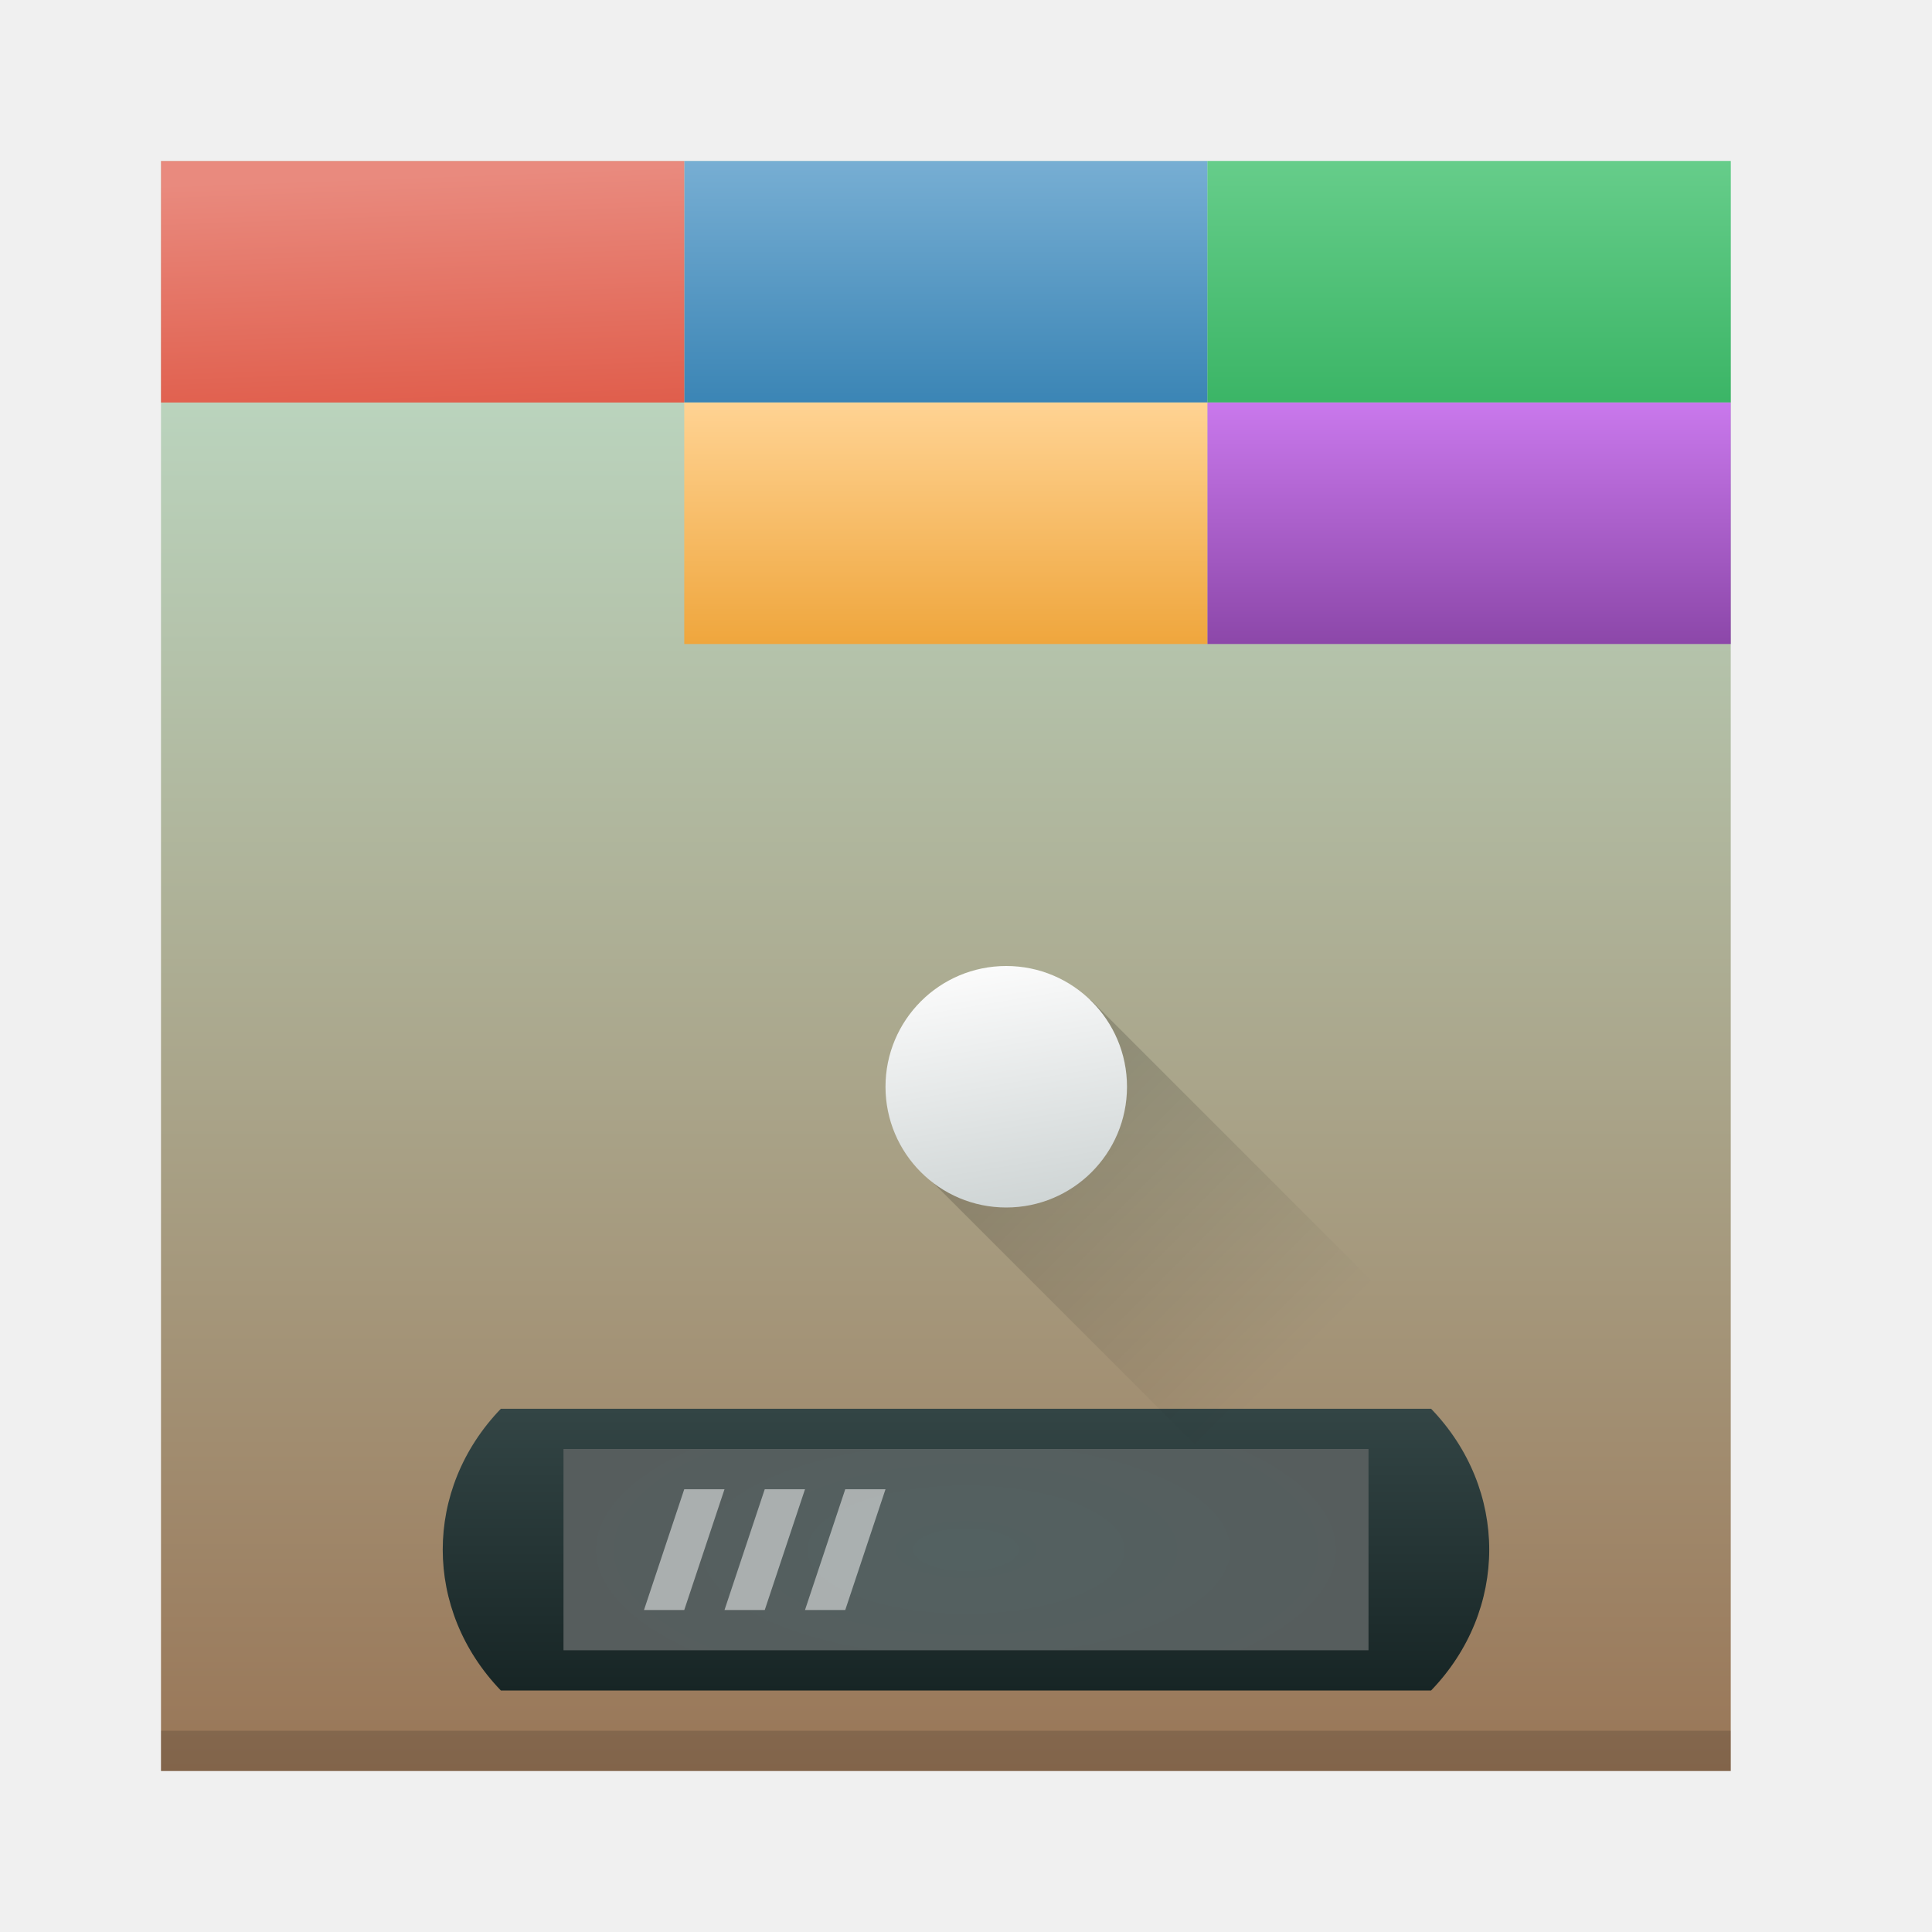
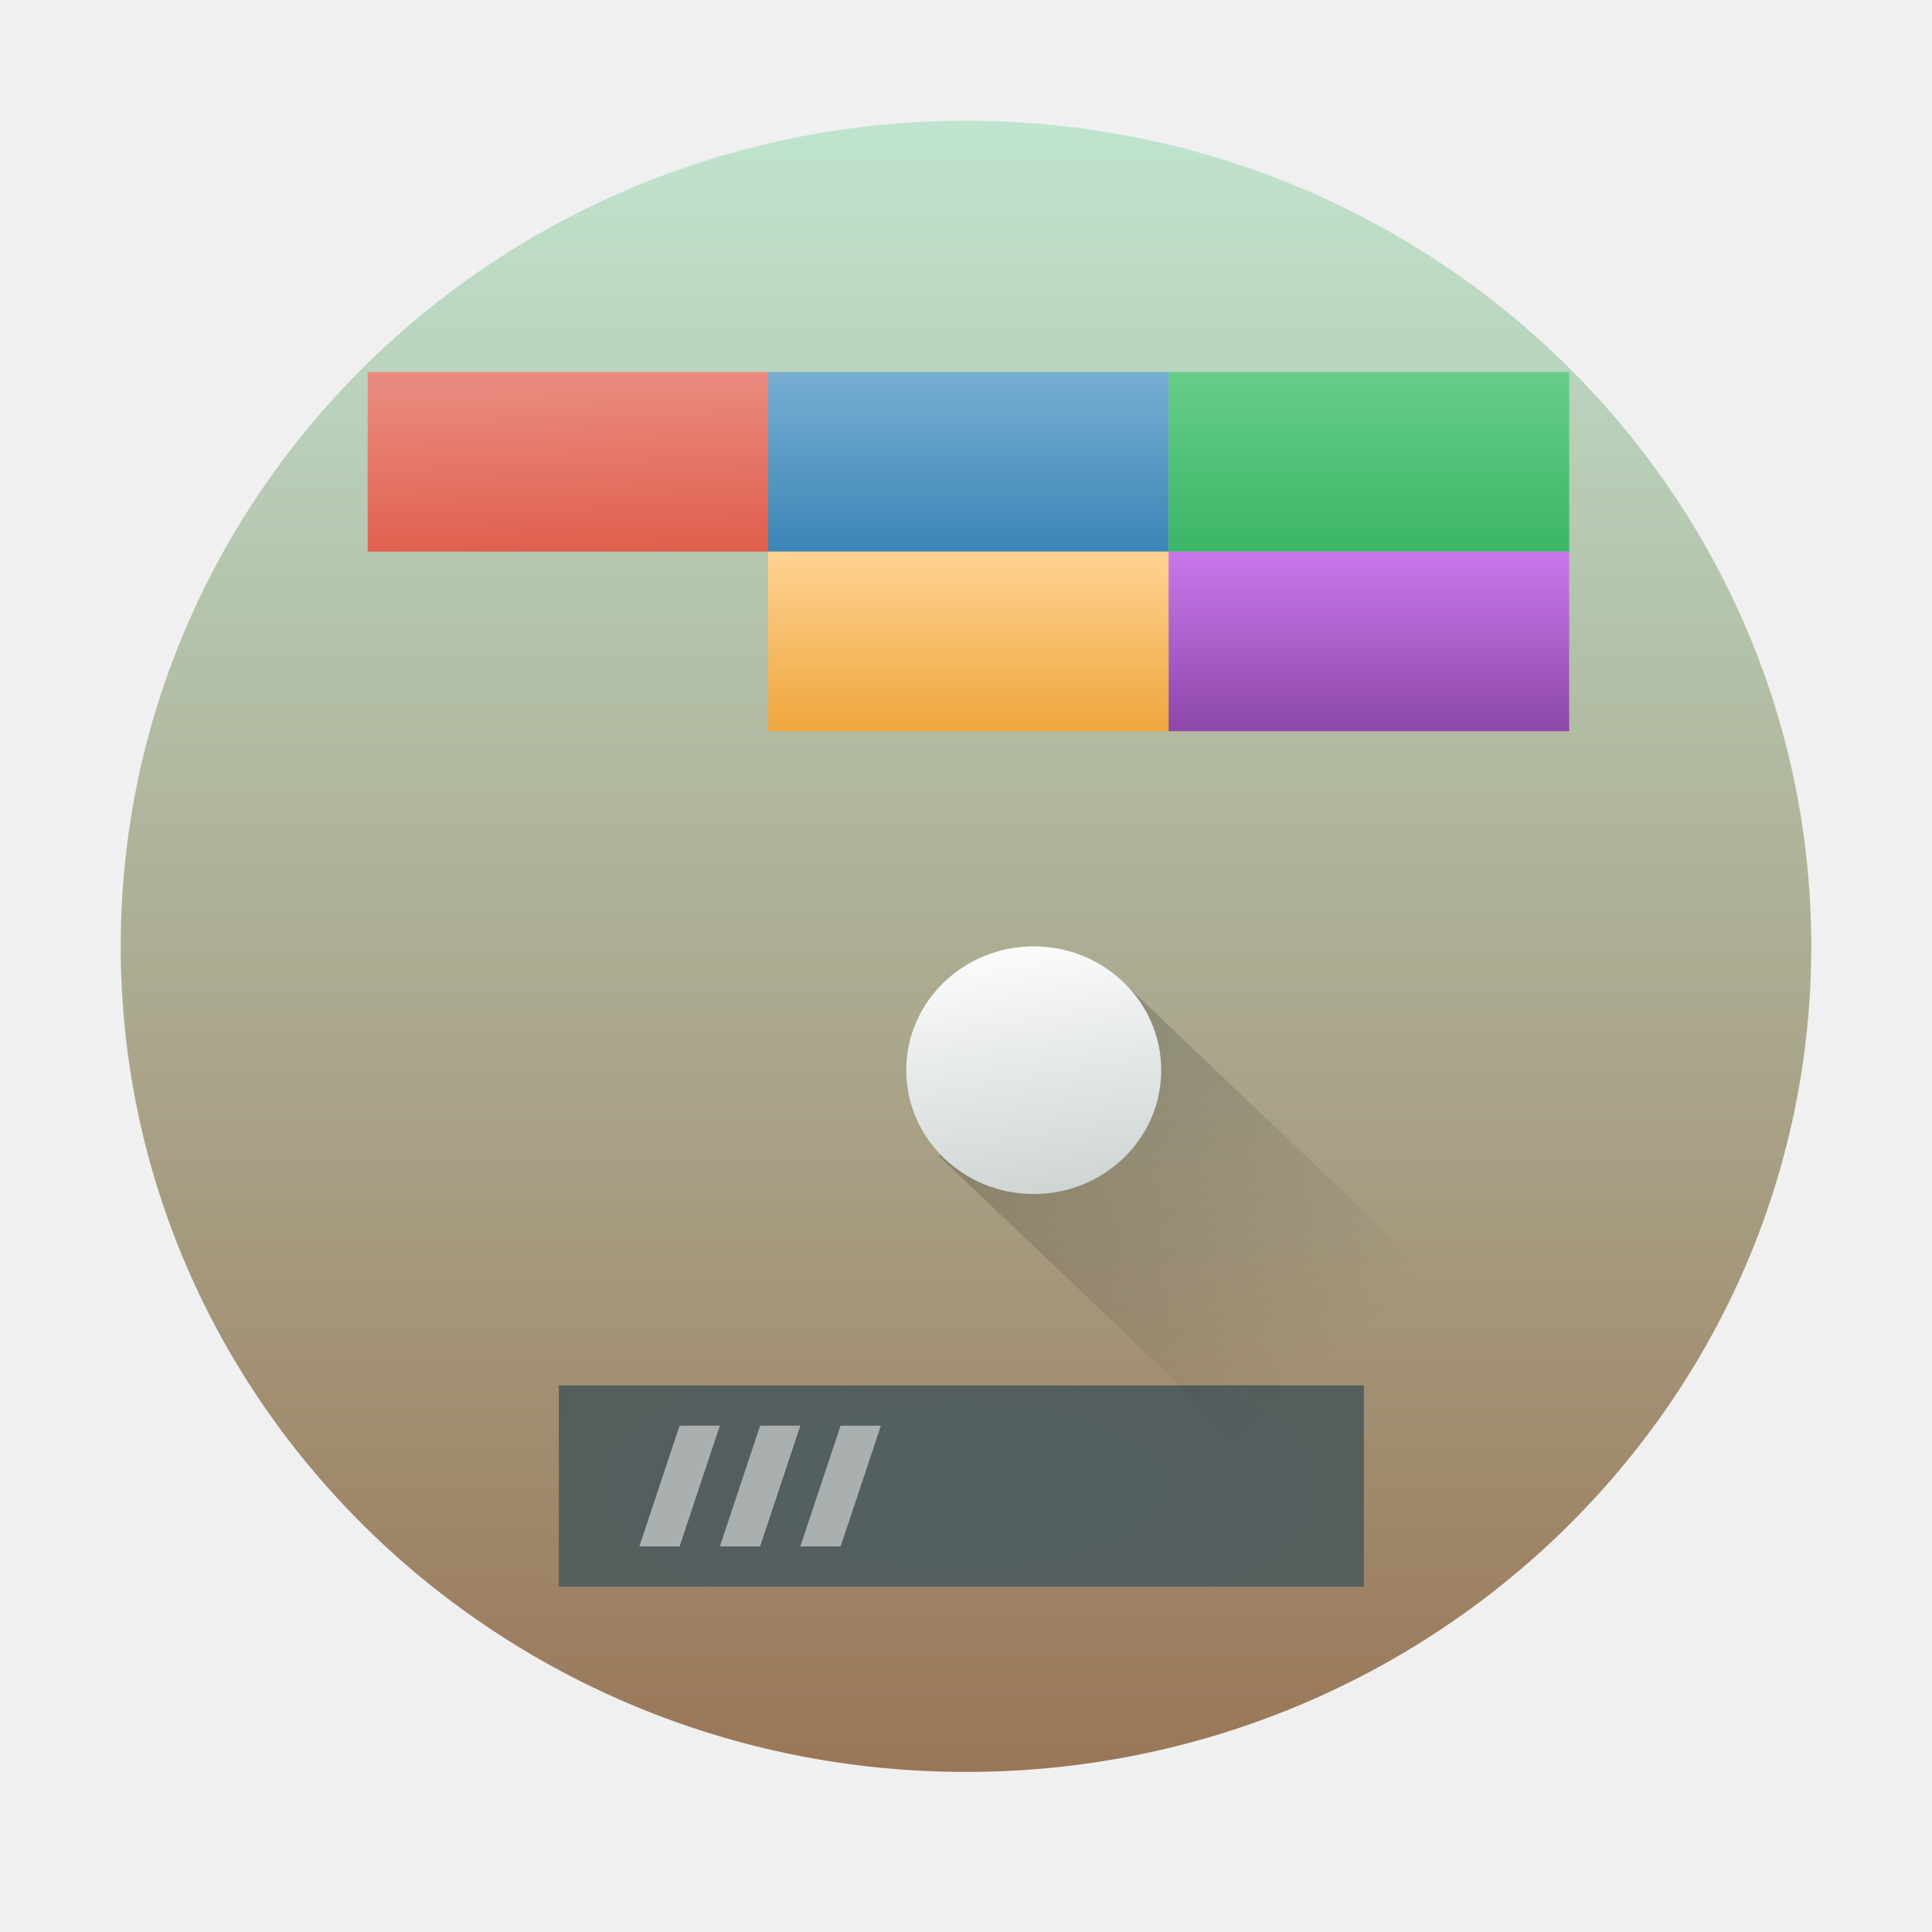
- <svg xmlns="http://www.w3.org/2000/svg" xmlns:xlink="http://www.w3.org/1999/xlink" width="48" height="48" version="1.1">
-   <defs>
+ <svg xmlns="http://www.w3.org/2000/svg" xmlns:xlink="http://www.w3.org/1999/xlink" width="48" height="48" version="1.1" id="svg90">
+   <defs id="defs62">
    <linearGradient id="linearGradient4250">
-       <stop offset="0" style="stop-color:#efa63d;stop-opacity:1" />
-       <stop offset="1" style="stop-color:#ffd393;stop-opacity:1" />
+       <stop offset="0" style="stop-color:#efa63d;stop-opacity:1" id="stop2" />
+       <stop offset="1" style="stop-color:#ffd393;stop-opacity:1" id="stop4" />
    </linearGradient>
    <linearGradient id="linearGradient4244">
-       <stop offset="0" style="stop-color:#8c47a9;stop-opacity:1" />
-       <stop offset="1" style="stop-color:#c978ec;stop-opacity:1" />
+       <stop offset="0" style="stop-color:#8c47a9;stop-opacity:1" id="stop7" />
+       <stop offset="1" style="stop-color:#c978ec;stop-opacity:1" id="stop9" />
    </linearGradient>
    <linearGradient id="linearGradient4224">
-       <stop style="stop-color:#000000;stop-opacity:1;" offset="0" />
-       <stop style="stop-color:#000000;stop-opacity:0;" offset="1" />
+       <stop style="stop-color:#000000;stop-opacity:1;" offset="0" id="stop12" />
+       <stop style="stop-color:#000000;stop-opacity:0;" offset="1" id="stop14" />
    </linearGradient>
    <linearGradient id="linearGradient4207">
-       <stop style="stop-color:#3bb566;stop-opacity:1;" offset="0" />
-       <stop style="stop-color:#66cd8a;stop-opacity:1" offset="1" />
+       <stop style="stop-color:#3bb566;stop-opacity:1;" offset="0" id="stop17" />
+       <stop style="stop-color:#66cd8a;stop-opacity:1" offset="1" id="stop19" />
    </linearGradient>
    <linearGradient id="linearGradient4191">
-       <stop style="stop-color:#3b85b5;stop-opacity:1;" offset="0" />
-       <stop style="stop-color:#77aed3;stop-opacity:1" offset="1" />
+       <stop style="stop-color:#3b85b5;stop-opacity:1;" offset="0" id="stop22" />
+       <stop style="stop-color:#77aed3;stop-opacity:1" offset="1" id="stop24" />
    </linearGradient>
    <linearGradient id="linearGradient4375">
-       <stop style="stop-color:#e05e4c;stop-opacity:1;" offset="0" />
-       <stop style="stop-color:#e98a7e;stop-opacity:1" offset="1" />
+       <stop style="stop-color:#e05e4c;stop-opacity:1;" offset="0" id="stop27" />
+       <stop style="stop-color:#e98a7e;stop-opacity:1" offset="1" id="stop29" />
    </linearGradient>
    <linearGradient id="linearGradient4369">
-       <stop offset="0" style="stop-color:#334545;stop-opacity:1" />
-       <stop offset="1" style="stop-color:#172525;stop-opacity:1" />
+       <stop offset="0" style="stop-color:#334545;stop-opacity:1" id="stop32" />
+       <stop offset="1" style="stop-color:#172525;stop-opacity:1" id="stop34" />
    </linearGradient>
    <linearGradient id="linearGradient4355">
-       <stop style="stop-color:#997657;stop-opacity:1" offset="0" />
-       <stop style="stop-color:#c0e4cf;stop-opacity:1" offset="1" />
+       <stop style="stop-color:#997657;stop-opacity:1" offset="0" id="stop37" />
+       <stop style="stop-color:#c0e4cf;stop-opacity:1" offset="1" id="stop39" />
    </linearGradient>
    <linearGradient id="linearGradient4325">
-       <stop style="stop-color:#536161;stop-opacity:1" offset="0" />
-       <stop style="stop-color:#595959;stop-opacity:1" offset="1" />
+       <stop style="stop-color:#536161;stop-opacity:1" offset="0" id="stop42" />
+       <stop style="stop-color:#595959;stop-opacity:1" offset="1" id="stop44" />
    </linearGradient>
    <linearGradient id="linearGradient4152">
-       <stop style="stop-color:#cfd5d5;stop-opacity:1" offset="0" />
-       <stop style="stop-color:#fcfcfc;stop-opacity:1" offset="1" />
+       <stop style="stop-color:#cfd5d5;stop-opacity:1" offset="0" id="stop47" />
+       <stop style="stop-color:#fcfcfc;stop-opacity:1" offset="1" id="stop49" />
    </linearGradient>
-     <linearGradient xlink:href="#linearGradient4369" id="linearGradient4339" x1="24" y1="35" x2="24" y2="42" gradientUnits="userSpaceOnUse" gradientTransform="matrix(0.962963,0,0,1,0.8888886,0)" />
-     <radialGradient xlink:href="#linearGradient4325" id="radialGradient4368" cx="24" cy="38.5" fx="24" fy="38.5" r="10" gradientTransform="matrix(2.100595,-2.7194324e-7,7.7313908e-8,0.8500001,-26.41428,5.775003)" gradientUnits="userSpaceOnUse" />
-     <linearGradient xlink:href="#linearGradient4152" id="linearGradient4351" x1="-30" y1="24.095" x2="-24.19" y2="23.127" gradientUnits="userSpaceOnUse" gradientTransform="matrix(1.032669,0,0,1.032669,0.9800761,0.1179256)" />
-     <linearGradient xlink:href="#linearGradient4355" id="linearGradient4361" x1="-44" y1="24" x2="-4" y2="24" gradientUnits="userSpaceOnUse" gradientTransform="matrix(1,0,0,0.9749998,7.5475448e-8,0.1000009)" />
-     <linearGradient xlink:href="#linearGradient4375" id="linearGradient4381" x1="11.139" y1="10.164" x2="10.977" y2="5.299" gradientUnits="userSpaceOnUse" gradientTransform="matrix(1.083333,0,0,1.2,-1.416667,-2)" />
-     <linearGradient xlink:href="#linearGradient4191" id="linearGradient4197" x1="37" y1="10" x2="37" y2="5" gradientUnits="userSpaceOnUse" gradientTransform="matrix(1.083333,0,0,1.2,-16.58333,-2)" />
-     <linearGradient xlink:href="#linearGradient4224" id="linearGradient4230" x1="35.572" y1="1.395" x2="46.689" y2="1.395" gradientUnits="userSpaceOnUse" />
-     <linearGradient xlink:href="#linearGradient4207" id="linearGradient4234" gradientUnits="userSpaceOnUse" x1="24" y1="16" x2="24" y2="11" gradientTransform="matrix(1.083333,0,0,1.2,10.5,-9.2)" />
-     <linearGradient xlink:href="#linearGradient4250" id="linearGradient4240" gradientUnits="userSpaceOnUse" gradientTransform="matrix(1.083333,0,0,1.2,-16.58333,3.999999)" x1="37" y1="10" x2="37" y2="5" />
-     <linearGradient xlink:href="#linearGradient4244" id="linearGradient4242" gradientUnits="userSpaceOnUse" gradientTransform="matrix(1.083333,0,0,1.2,10.5,-3.200001)" x1="24" y1="16" x2="24" y2="11" />
+     <linearGradient xlink:href="#linearGradient4369" id="linearGradient4339" x1="24" y1="35" x2="24" y2="42" gradientUnits="userSpaceOnUse" gradientTransform="matrix(0.962963,0,0,1,89.31289,-38.99999)" />
+     <radialGradient xlink:href="#linearGradient4325" id="radialGradient4368" cx="24" cy="38.5" fx="24" fy="38.5" r="10" gradientTransform="matrix(2.100595,-2.7194324e-7,7.7313908e-8,0.8500001,-26.52928,4.195002)" gradientUnits="userSpaceOnUse" />
+     <linearGradient xlink:href="#linearGradient4152" id="linearGradient4351" x1="-30" y1="24.095" x2="-24.19" y2="23.127" gradientUnits="userSpaceOnUse" gradientTransform="matrix(1.059083,0,0,1.090192,2.107457,-0.5849341)" />
+     <linearGradient xlink:href="#linearGradient4355" id="linearGradient4361" x1="-44" y1="24" x2="-4" y2="24" gradientUnits="userSpaceOnUse" gradientTransform="matrix(1.025578,0,0,1.05,1.102313,-1.2)" />
+     <linearGradient xlink:href="#linearGradient4375" id="linearGradient4381" x1="11.139" y1="10.164" x2="10.977" y2="5.299" gradientUnits="userSpaceOnUse" gradientTransform="matrix(0.8291662,0,0,0.892253,4.989165,4.782585)" />
+     <linearGradient xlink:href="#linearGradient4191" id="linearGradient4197" x1="37" y1="10" x2="37" y2="5" gradientUnits="userSpaceOnUse" gradientTransform="matrix(0.8291662,0,0,0.892253,-6.619164,4.782585)" />
+     <linearGradient xlink:href="#linearGradient4224" id="linearGradient4230" x1="35.572" y1="1.395" x2="46.689" y2="1.395" gradientUnits="userSpaceOnUse" gradientTransform="matrix(0.7614997,0.7251934,-0.7614997,0.7251934,-1.307693,-1.102312)" />
+     <linearGradient xlink:href="#linearGradient4207" id="linearGradient4234" gradientUnits="userSpaceOnUse" x1="24" y1="16" x2="24" y2="11" gradientTransform="matrix(0.8291663,0,0,0.892253,14.10999,-0.5709332)" />
+     <linearGradient xlink:href="#linearGradient4250" id="linearGradient4240" gradientUnits="userSpaceOnUse" gradientTransform="matrix(0.8291662,0,0,0.8922531,-6.619164,9.243853)" x1="37" y1="10" x2="37" y2="5" />
+     <linearGradient xlink:href="#linearGradient4244" id="linearGradient4242" gradientUnits="userSpaceOnUse" gradientTransform="matrix(0.8291663,0,0,0.8922531,14.10999,3.890331)" x1="24" y1="16" x2="24" y2="11" />
  </defs>
-   <g>
-     <rect style="fill:url(#linearGradient4361);fill-opacity:1;stroke:#808080;stroke-width:0;stroke-linecap:round;stroke-linejoin:round;stroke-miterlimit:4;stroke-dasharray:none;stroke-opacity:1" width="40" height="39" x="-44" y="4" transform="matrix(0,-1,1,0,0,0)" />
-     <path style="fill:url(#linearGradient4339);fill-opacity:1;stroke:none" d="m 12.444,35 23.111,0 c 1.926,2 1.926,5 0,7 l -23.111,0 c -1.926,-2 -1.926,-5 0,-7 z" />
-     <rect style="fill:url(#radialGradient4368);fill-opacity:1;stroke:none" width="20" height="5" x="14" y="36" rx="0" ry="0" />
-     <path style="fill:url(#linearGradient4197);fill-opacity:1;stroke:none" d="m 17,4 0,6 13,0 0,-6 -13,0 z" />
-     <path style="fill:url(#linearGradient4381);fill-opacity:1;stroke:none" d="M 4,4 4,10 17,10 17,4 4,4 Z" />
-     <path style="fill:#ffffff;fill-opacity:1;stroke:none;opacity:0.5" d="M 17 37 L 16 40 L 17 40 L 18 37 L 17 37 z M 19 37 L 18 40 L 19 40 L 20 37 L 19 37 z M 21 37 L 20 40 L 21 40 L 22 37 L 21 37 z" />
-     <path style="opacity:0.15;fill:#000000;fill-opacity:1;stroke:#808080;stroke-width:0;stroke-linecap:round;stroke-linejoin:round;stroke-miterlimit:4;stroke-dasharray:none;stroke-opacity:1" d="m 4,43 0,1 39,0 0,-1 -39,0 z" />
-     <path transform="matrix(0.7071068,0.7071068,-0.7071068,0.7071068,0,0)" style="opacity:0.2;fill:url(#linearGradient4230);fill-opacity:1;stroke:none;stroke-width:2;stroke-linecap:round;stroke-linejoin:round;stroke-miterlimit:4;stroke-dasharray:none;stroke-opacity:1" d="m 35.572,0.03 1.156,-1.626 22.459,0 0,5.981 -22.426,0 -0.824,-1.46 z" />
-     <rect ry="9.294" rx="9.294" y="22" x="-30" height="6" width="6" style="fill:url(#linearGradient4351);fill-opacity:1;stroke:#808080;stroke-width:0;stroke-linecap:round;stroke-linejoin:round;stroke-miterlimit:4;stroke-dasharray:none;stroke-opacity:1" transform="matrix(0,-1,1,0,0,0)" />
-     <path d="M 30,4 30,10 l 13,0 0,-6 -13,0 z" style="fill:url(#linearGradient4234);fill-opacity:1;stroke:none" />
-     <path d="m 17,10 0,6 13,0 0,-6 -13,0 z" style="fill:url(#linearGradient4240);fill-opacity:1;stroke:none" />
-     <path style="fill:url(#linearGradient4242);fill-opacity:1;stroke:none" d="m 30,10 0,6 13,0 0,-6 -13,0 z" />
-   </g>
+   <rect style="fill:url(#linearGradient4361);fill-opacity:1;stroke:#808080;stroke-width:0;stroke-linecap:round;stroke-linejoin:round;stroke-miterlimit:4;stroke-dasharray:none;stroke-opacity:1" width="41.023" height="42" x="-44.023" y="3" transform="rotate(-90)" id="rect64" ry="21" />
+   <rect style="fill:url(#radialGradient4368);fill-opacity:1;stroke:none" width="20" height="5" x="13.885" y="34.42" rx="0" ry="2.5" id="rect68" />
+   <path style="fill:url(#linearGradient4197);fill-opacity:1;stroke:none;stroke-width:0.754" d="m 19.085,9.244 v 4.461 h 9.95 V 9.244 Z" id="path70" />
+   <path style="fill:url(#linearGradient4381);fill-opacity:1;stroke:none;stroke-width:0.754" d="m 9.135,9.244 v 4.461 h 9.95 V 9.244 Z" id="path72" />
+   <path style="opacity:0.5;fill:#ffffff;fill-opacity:1;stroke:none" d="m 16.885,35.42 -1,3 h 1 l 1,-3 z m 2,0 -1,3 h 1 l 1,-3 z m 2,0 -1,3 h 1 l 1,-3 z" id="path74" />
+   <path style="opacity:0.2;fill:url(#linearGradient4230);fill-opacity:1;stroke:none;stroke-width:2.102;stroke-linecap:round;stroke-linejoin:round;stroke-miterlimit:4;stroke-dasharray:none;stroke-opacity:1" d="M 25.758,24.716 27.876,24.376 44.979,40.663 40.425,45 23.347,28.737 l 0.484,-1.657 z" id="path78" />
+   <rect ry="9.812" rx="9.532" y="22.516" x="-29.665" height="6.334" width="6.153" style="fill:url(#linearGradient4351);fill-opacity:1;stroke:#808080;stroke-width:0;stroke-linecap:round;stroke-linejoin:round;stroke-miterlimit:4;stroke-dasharray:none;stroke-opacity:1" transform="rotate(-90)" id="rect80" />
+   <path d="m 29.035,9.244 v 4.461 H 38.985 V 9.244 Z" style="fill:url(#linearGradient4234);fill-opacity:1;stroke:none;stroke-width:0.754" id="path82" />
+   <path d="m 19.085,13.705 v 4.461 h 9.95 v -4.461 z" style="fill:url(#linearGradient4240);fill-opacity:1;stroke:none;stroke-width:0.754" id="path84" />
+   <path style="fill:url(#linearGradient4242);fill-opacity:1;stroke:none;stroke-width:0.754" d="m 29.035,13.705 v 4.461 H 38.985 v -4.461 z" id="path86" />
</svg>
